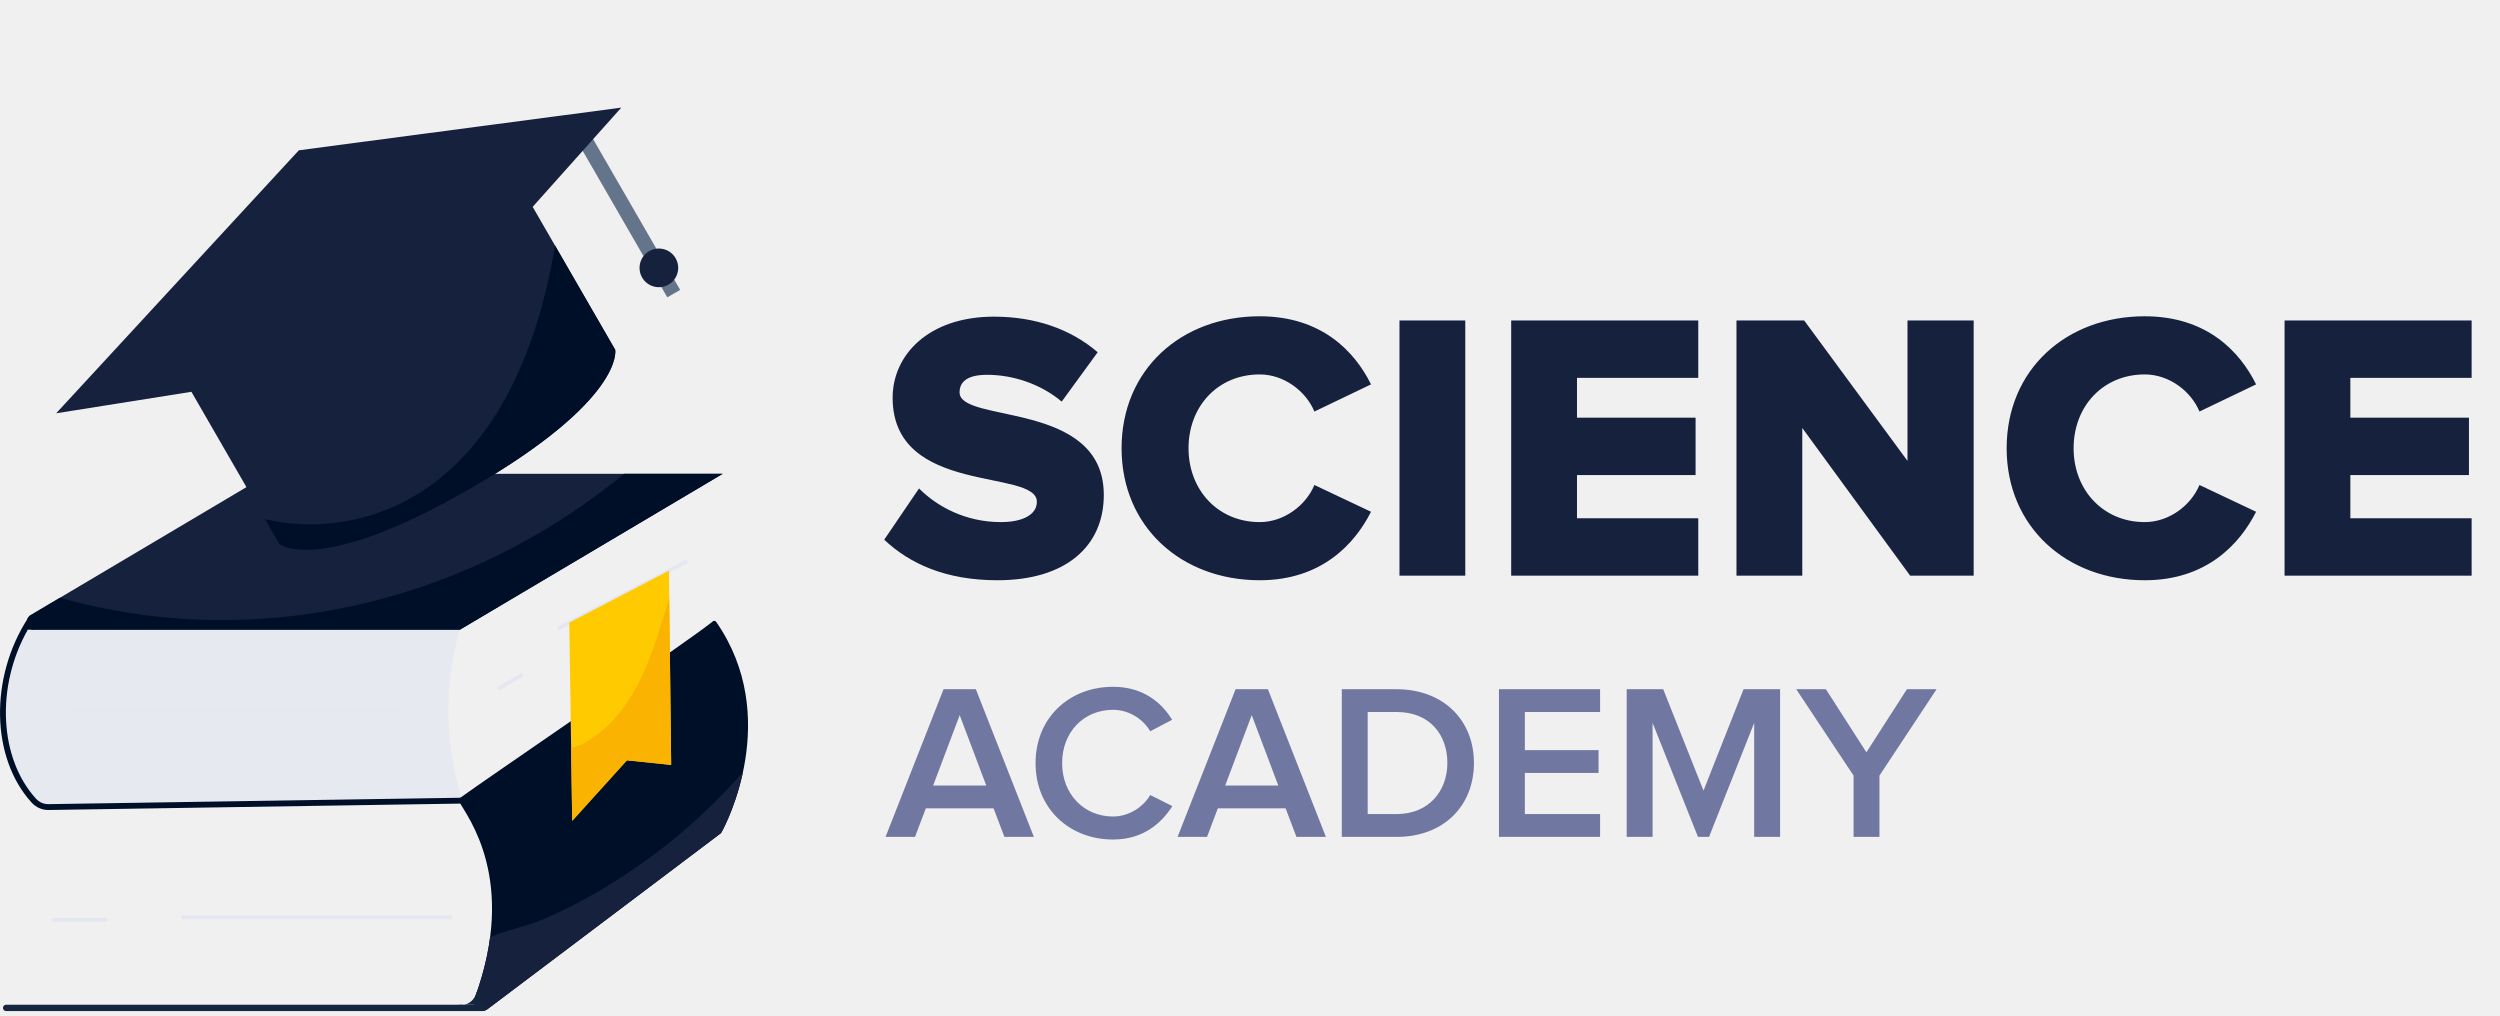
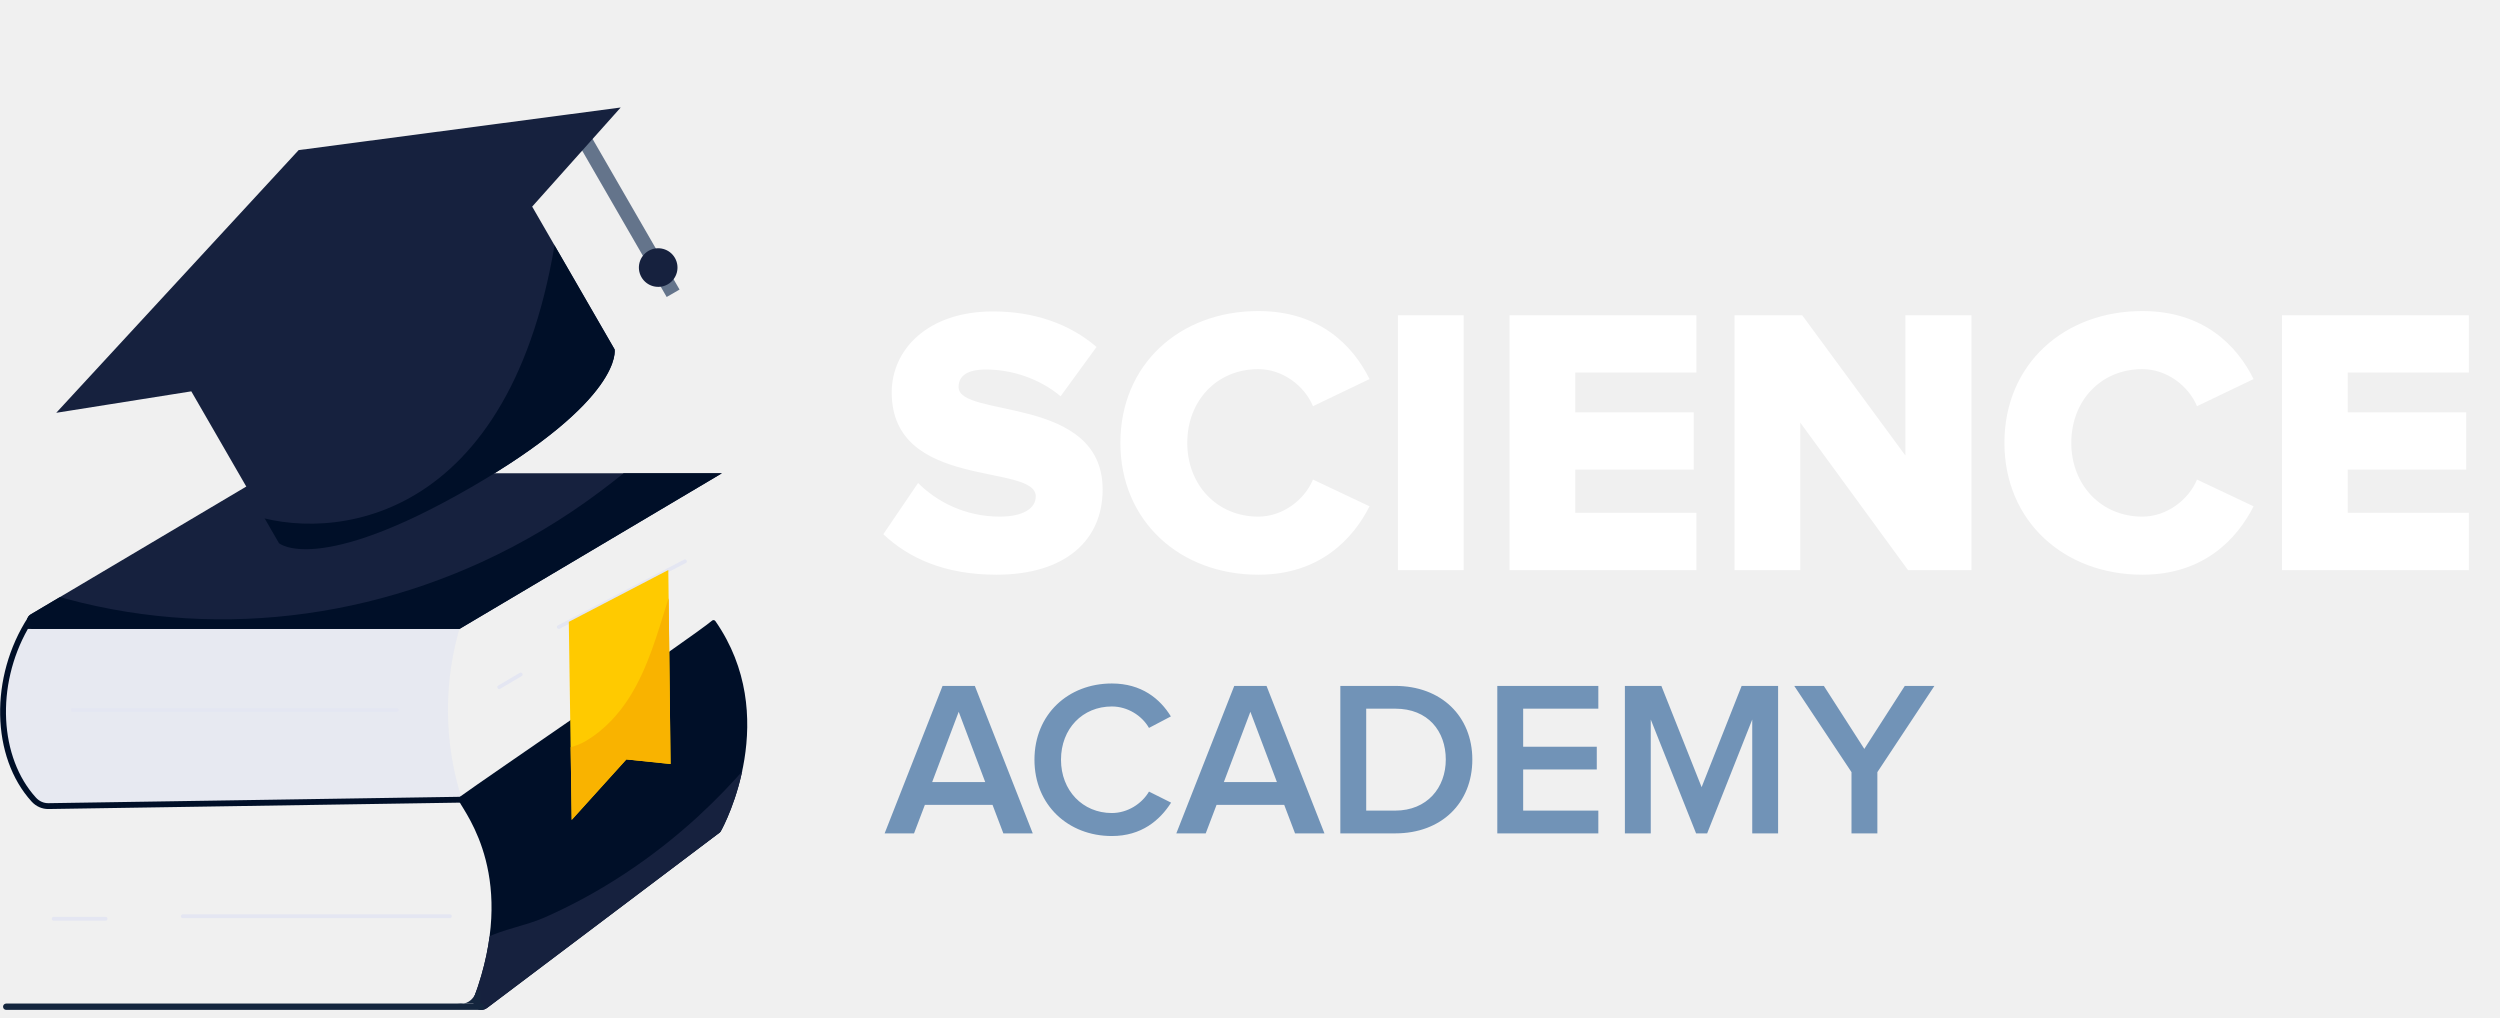
- <svg xmlns="http://www.w3.org/2000/svg" width="192" height="78" viewBox="0 0 192 78" fill="none">
-   <path d="M76.604 44.563C72.638 44.563 69.876 43.3 67.907 41.449L70.581 37.512C71.991 38.922 74.166 40.097 76.869 40.097C78.573 40.097 79.631 39.51 79.631 38.54C79.631 35.955 68.554 38.099 68.554 30.548C68.554 27.258 71.316 24.319 76.34 24.319C79.484 24.319 82.216 25.26 84.302 27.052L81.54 30.842C79.895 29.461 77.75 28.785 75.811 28.785C74.342 28.785 73.695 29.285 73.695 30.137C73.695 32.546 84.772 30.725 84.772 38.011C84.772 41.949 81.864 44.563 76.604 44.563ZM96.744 44.563C90.721 44.563 86.137 40.45 86.137 34.427C86.137 28.374 90.721 24.29 96.744 24.29C101.474 24.29 104.031 26.964 105.294 29.52L100.946 31.606C100.299 30.049 98.624 28.756 96.744 28.756C93.541 28.756 91.279 31.195 91.279 34.427C91.279 37.629 93.541 40.097 96.744 40.097C98.624 40.097 100.299 38.805 100.946 37.247L105.294 39.304C104.031 41.802 101.474 44.563 96.744 44.563ZM112.533 44.211H107.48V24.613H112.533V44.211ZM130.427 44.211H116.059V24.613H130.427V29.02H121.113V32.076H130.221V36.483H121.113V39.804H130.427V44.211ZM151.578 44.211H146.7L138.415 32.87V44.211H133.361V24.613H138.561L146.495 35.396V24.613H151.578V44.211ZM164.718 44.563C158.695 44.563 154.111 40.45 154.111 34.427C154.111 28.374 158.695 24.29 164.718 24.29C169.449 24.29 172.005 26.964 173.268 29.52L168.92 31.606C168.273 30.049 166.599 28.756 164.718 28.756C161.516 28.756 159.253 31.195 159.253 34.427C159.253 37.629 161.516 40.097 164.718 40.097C166.599 40.097 168.273 38.805 168.92 37.247L173.268 39.304C172.005 41.802 169.449 44.563 164.718 44.563ZM189.822 44.211H175.454V24.613H189.822V29.02H180.507V32.076H189.616V36.483H180.507V39.804H189.822V44.211Z" fill="#16213E" />
-   <path d="M79.4 64.272H77.139L76.306 62.078H71.105L70.272 64.272H68.011L72.464 52.933H74.946L79.4 64.272ZM75.745 60.328L73.705 54.922L71.665 60.328H75.745ZM85.481 64.475C82.132 64.475 79.531 62.096 79.531 58.611C79.531 55.109 82.132 52.746 85.481 52.746C87.759 52.746 89.187 53.919 90.02 55.279L88.337 56.163C87.793 55.211 86.688 54.514 85.481 54.514C83.237 54.514 81.571 56.214 81.571 58.611C81.571 60.974 83.237 62.708 85.481 62.708C86.688 62.708 87.793 61.994 88.337 61.059L90.037 61.909C89.17 63.269 87.759 64.475 85.481 64.475ZM101.828 64.272H99.567L98.734 62.078H93.532L92.7 64.272H90.439L94.892 52.933H97.374L101.828 64.272ZM98.173 60.328L96.133 54.922L94.094 60.328H98.173ZM107.283 64.272H103.05V52.933H107.266C110.818 52.933 113.198 55.279 113.198 58.594C113.198 61.943 110.818 64.272 107.283 64.272ZM107.266 62.52C109.731 62.52 111.158 60.753 111.158 58.594C111.158 56.418 109.799 54.684 107.283 54.684H105.039V62.52H107.266ZM122.887 64.272H115.119V52.933H122.887V54.684H117.108V57.608H122.768V59.359H117.108V62.52H122.887V64.272ZM136.711 64.272H134.722V55.517L131.254 64.272H130.404L126.919 55.517V64.272H124.93V52.933H127.735L130.829 60.719L133.906 52.933H136.711V64.272ZM144.343 64.272H142.354V59.563L137.951 52.933H140.229L143.34 57.778L146.451 52.933H148.729L144.343 59.563V64.272Z" fill="#7077A1" />
-   <path d="M35.553 61.589C35.553 61.588 35.553 61.588 35.553 61.588C34.099 57.194 34.063 52.325 35.45 47.903C35.501 47.745 35.388 47.584 35.223 47.587C31.8 47.662 2.922 48.279 2.542 47.948C2.139 47.596 1.494 49.797 0.823 50.983C0.232 52.026 0.221 54.574 0.227 55.165C0.228 55.249 0.234 55.332 0.244 55.415C0.536 57.947 1.025 59.248 2.253 61.001C2.782 61.756 3.669 62.168 4.591 62.151L35.55 61.592C35.552 61.592 35.553 61.59 35.553 61.589Z" fill="#3758F9" fill-opacity="0.05" />
-   <path d="M36.46 76.656C36.178 77.423 36.881 77.934 37.468 77.482L55.343 64.007C55.363 63.991 55.379 63.975 55.393 63.949C55.742 63.363 60.078 55.061 55.003 47.761C54.939 47.67 54.828 47.65 54.748 47.719C53.112 49.085 37.244 59.885 35.358 61.261C35.259 61.333 35.234 61.492 35.295 61.613C35.859 62.686 39.799 67.582 36.458 76.656H36.46Z" fill="#000F28" />
-   <path d="M35.323 48.359H2.578C2.049 48.359 1.878 47.523 2.351 47.244L20.093 36.719C20.458 36.502 20.861 36.389 21.274 36.389H55.502L35.323 48.359Z" fill="#16213E" />
-   <path d="M5.578 54.586H30.491" stroke="#E4E6F2" stroke-width="0.292" stroke-miterlimit="10" stroke-linecap="round" />
-   <path d="M4.117 70.644H8.107" stroke="#E4E6F2" stroke-width="0.292" stroke-miterlimit="10" stroke-linecap="round" />
-   <path d="M14.043 70.449H34.577" stroke="#E4E6F2" stroke-width="0.292" stroke-miterlimit="10" stroke-linecap="round" />
-   <path d="M42.957 48.212L52.656 43.158" stroke="#E4E6F2" stroke-width="0.292" stroke-miterlimit="10" stroke-linecap="round" />
-   <path d="M38.375 52.837L40.029 51.863" stroke="#E4E6F2" stroke-width="0.292" stroke-miterlimit="10" stroke-linecap="round" />
-   <mask id="mask0_39_14527" style="mask-type:alpha" maskUnits="userSpaceOnUse" x="35" y="47" width="23" height="31">
-     <path d="M36.46 76.656C36.178 77.423 36.881 77.934 37.468 77.482L55.343 64.007C55.363 63.991 55.379 63.975 55.393 63.949C55.742 63.363 60.078 55.061 55.003 47.761C54.939 47.67 54.828 47.65 54.748 47.719C53.112 49.085 37.244 59.885 35.358 61.261C35.259 61.333 35.234 61.492 35.295 61.613C35.859 62.686 39.799 67.582 36.458 76.656H36.46Z" fill="#000F28" />
+ <svg xmlns="http://www.w3.org/2000/svg" width="231" height="94" viewBox="0 0 231 94" fill="none">
+   <path d="M92.068 53.103C87.302 53.103 83.983 51.585 81.617 49.361L84.83 44.629C86.525 46.324 89.138 47.736 92.386 47.736C94.434 47.736 95.705 47.03 95.705 45.865C95.705 42.758 82.394 45.336 82.394 36.261C82.394 32.307 85.713 28.776 91.751 28.776C95.528 28.776 98.812 29.906 101.319 32.06L98 36.614C96.023 34.955 93.445 34.143 91.115 34.143C89.35 34.143 88.573 34.743 88.573 35.767C88.573 38.662 101.884 36.473 101.884 45.23C101.884 49.961 98.388 53.103 92.068 53.103ZM116.27 53.103C109.032 53.103 103.524 48.16 103.524 40.922C103.524 33.648 109.032 28.741 116.27 28.741C121.955 28.741 125.027 31.954 126.545 35.026L121.319 37.532C120.543 35.661 118.53 34.108 116.27 34.108C112.422 34.108 109.703 37.038 109.703 40.922C109.703 44.771 112.422 47.736 116.27 47.736C118.53 47.736 120.543 46.183 121.319 44.312L126.545 46.783C125.027 49.784 121.955 53.103 116.27 53.103ZM135.244 52.68H129.171V29.129H135.244V52.68ZM156.747 52.68H139.481V29.129H156.747V34.425H145.554V38.097H156.5V43.394H145.554V47.383H156.747V52.68ZM182.164 52.68H176.303L166.346 39.051V52.68H160.273V29.129H166.522L176.056 42.087V29.129H182.164V52.68ZM197.955 53.103C190.717 53.103 185.209 48.16 185.209 40.922C185.209 33.648 190.717 28.741 197.955 28.741C203.64 28.741 206.712 31.954 208.23 35.026L203.004 37.532C202.227 35.661 200.215 34.108 197.955 34.108C194.107 34.108 191.388 37.038 191.388 40.922C191.388 44.771 194.107 47.736 197.955 47.736C200.215 47.736 202.227 46.183 203.004 44.312L208.23 46.783C206.712 49.784 203.64 53.103 197.955 53.103ZM228.122 52.68H210.856V29.129H228.122V34.425H216.929V38.097H227.875V43.394H216.929V47.383H228.122V52.68Z" fill="white" />
+   <path d="M95.427 77.004H92.71L91.709 74.369H85.458L84.457 77.004H81.74L87.092 63.378H90.075L95.427 77.004ZM91.035 72.264L88.584 65.768L86.132 72.264H91.035ZM102.734 77.249C98.71 77.249 95.584 74.389 95.584 70.201C95.584 65.993 98.71 63.154 102.734 63.154C105.472 63.154 107.188 64.563 108.189 66.197L106.166 67.26C105.512 66.116 104.185 65.278 102.734 65.278C100.038 65.278 98.036 67.321 98.036 70.201C98.036 73.041 100.038 75.124 102.734 75.124C104.185 75.124 105.512 74.266 106.166 73.143L108.209 74.164C107.167 75.799 105.472 77.249 102.734 77.249ZM122.379 77.004H119.662L118.661 74.369H112.41L111.409 77.004H108.692L114.044 63.378H117.027L122.379 77.004ZM117.987 72.264L115.535 65.768L113.084 72.264H117.987ZM128.933 77.004H123.847V63.378H128.913C133.183 63.378 136.043 66.197 136.043 70.181C136.043 74.205 133.183 77.004 128.933 77.004ZM128.913 74.9C131.875 74.9 133.591 72.775 133.591 70.181C133.591 67.566 131.957 65.482 128.933 65.482H126.237V74.9H128.913ZM147.686 77.004H138.35V63.378H147.686V65.482H140.74V68.996H147.543V71.1H140.74V74.9H147.686V77.004ZM164.297 77.004H161.907V66.483L157.74 77.004H156.718L152.53 66.483V77.004H150.14V63.378H153.511L157.229 72.734L160.927 63.378H164.297V77.004ZM173.469 77.004H171.079V71.345L165.788 63.378H168.525L172.263 69.2L176.002 63.378H178.739L173.469 71.345V77.004Z" fill="#7193B7" />
+   <path d="M42.733 74.012C42.733 74.012 42.733 74.011 42.733 74.011C40.986 68.731 40.942 62.88 42.61 57.565C42.67 57.375 42.535 57.182 42.336 57.186C38.223 57.276 3.52 58.018 3.064 57.62C2.579 57.197 1.805 59.842 0.998 61.266C0.287 62.521 0.275 65.582 0.282 66.293C0.283 66.393 0.29 66.493 0.302 66.593C0.653 69.636 1.241 71.199 2.716 73.306C3.352 74.213 4.419 74.708 5.526 74.688L42.73 74.015C42.732 74.015 42.733 74.014 42.733 74.012Z" fill="#3758F9" fill-opacity="0.05" />
+   <path d="M43.823 92.118C43.484 93.04 44.329 93.654 45.034 93.111L66.515 76.918C66.538 76.898 66.558 76.879 66.575 76.848C66.994 76.144 72.204 66.167 66.106 57.395C66.029 57.285 65.896 57.262 65.799 57.344C63.833 58.986 44.765 71.965 42.499 73.619C42.379 73.705 42.349 73.896 42.422 74.041C43.101 75.331 47.836 81.215 43.82 92.118H43.823Z" fill="#000F28" />
+   <path d="M42.458 58.113H3.107C2.472 58.113 2.266 57.109 2.834 56.774L24.155 44.126C24.593 43.865 25.079 43.728 25.574 43.728H66.706L42.458 58.113Z" fill="#16213E" />
+   <path d="M6.717 65.598H36.655" stroke="#E4E6F2" stroke-width="0.351" stroke-miterlimit="10" stroke-linecap="round" />
+   <path d="M4.959 84.894H9.754" stroke="#E4E6F2" stroke-width="0.351" stroke-miterlimit="10" stroke-linecap="round" />
+   <path d="M16.889 84.66H41.565" stroke="#E4E6F2" stroke-width="0.351" stroke-miterlimit="10" stroke-linecap="round" />
+   <path d="M51.635 57.936L63.29 51.863" stroke="#E4E6F2" stroke-width="0.351" stroke-miterlimit="10" stroke-linecap="round" />
+   <path d="M46.125 63.494L48.113 62.324" stroke="#E4E6F2" stroke-width="0.351" stroke-miterlimit="10" stroke-linecap="round" />
+   <mask id="mask0_238_23086" style="mask-type:alpha" maskUnits="userSpaceOnUse" x="42" y="57" width="28" height="37">
+     <path d="M43.827 92.118C43.488 93.04 44.333 93.654 45.038 93.111L66.519 76.918C66.542 76.898 66.562 76.879 66.579 76.848C66.998 76.144 72.208 66.167 66.11 57.395C66.033 57.285 65.9 57.262 65.803 57.344C63.837 58.986 44.769 71.965 42.503 73.619C42.383 73.705 42.353 73.896 42.426 74.041C43.105 75.331 47.84 81.215 43.824 92.118H43.827Z" fill="#000F28" />
  </mask>
-   <g mask="url(#mask0_39_14527)">
-     <path d="M53.753 62.696C50.143 66.016 46.103 68.681 41.819 70.563C40.439 71.168 38.731 71.437 37.331 72.123C37.139 73.598 36.754 75.223 36.106 77C35.813 77.802 36.542 78.336 37.15 77.863L55.676 63.787C55.696 63.77 55.713 63.753 55.727 63.726C55.888 63.45 56.878 61.557 57.449 58.869C56.275 60.222 55.044 61.503 53.75 62.692L53.753 62.696Z" fill="#16213E" />
+   <g mask="url(#mask0_238_23086)">
+     <path d="M64.609 75.343C60.271 79.333 55.416 82.535 50.268 84.797C48.609 85.524 46.558 85.847 44.875 86.672C44.644 88.444 44.182 90.396 43.403 92.532C43.051 93.496 43.927 94.137 44.658 93.57L66.92 76.654C66.944 76.633 66.964 76.613 66.982 76.58C67.175 76.249 68.364 73.975 69.051 70.744C67.64 72.37 66.161 73.909 64.606 75.339L64.609 75.343Z" fill="#16213E" />
  </g>
-   <path d="M55.502 36.389H47.949C47.349 36.865 46.745 37.338 46.134 37.795C43.261 39.949 40.202 41.76 37.024 43.218C31.272 45.855 25.129 47.329 18.956 47.581C15.87 47.708 12.775 47.529 9.713 47.037C8.17 46.788 6.635 46.46 5.117 46.052C4.945 46.007 4.776 45.955 4.61 45.903L2.351 47.244C1.878 47.526 2.049 48.359 2.578 48.359H35.323L55.502 36.389Z" fill="#000F28" />
-   <rect x="0.227" y="77.164" width="36.981" height="0.487" rx="0.243" fill="#14263E" />
-   <path fill-rule="evenodd" clip-rule="evenodd" d="M2.533 47.703C2.601 47.598 2.571 47.459 2.467 47.392C2.363 47.324 2.223 47.354 2.156 47.458C-0.826 52.058 -0.689 58.213 2.424 61.633L2.424 61.633C2.773 62.017 3.244 62.215 3.727 62.208L3.727 62.208L35.556 61.713C35.681 61.711 35.779 61.609 35.778 61.485C35.776 61.361 35.673 61.262 35.549 61.264L3.72 61.758L3.72 61.758C3.368 61.764 3.02 61.62 2.756 61.33C-0.047 58.251 -0.341 52.737 2.135 48.359H2.56V48.164H2.248C2.339 48.009 2.434 47.855 2.533 47.703Z" fill="#000F28" />
-   <path d="M51.546 58.745L48.146 58.394L43.944 63.042L43.723 47.816L51.374 43.828L51.546 58.745Z" fill="#FFCA00" />
-   <path d="M48.411 53.57C47.573 54.91 46.45 56.124 45.089 56.942C44.671 57.193 44.267 57.345 43.863 57.453L43.944 63.042L48.146 58.394L51.545 58.745L51.399 45.99C51.371 46.07 51.343 46.15 51.319 46.228C50.527 48.746 49.811 51.331 48.411 53.57Z" fill="#F9B300" />
-   <path d="M35.641 77.165C36.246 77.051 36.541 76.506 36.62 76.191H36.912V77.165H35.641C35.498 77.191 35.338 77.194 35.16 77.165H35.641Z" fill="#14263E" />
-   <path d="M45.044 9.806L44.055 10.377L51.248 22.835L52.237 22.264L45.044 9.806Z" fill="#64748B" />
-   <path d="M51.344 21.858C52.054 21.448 52.297 20.54 51.887 19.831C51.477 19.121 50.569 18.877 49.86 19.287C49.15 19.697 48.907 20.605 49.316 21.315C49.726 22.024 50.634 22.268 51.344 21.858Z" fill="#16213E" />
-   <path fill-rule="evenodd" clip-rule="evenodd" d="M22.952 11.542L47.715 8.265L40.909 15.886L47.248 26.865C47.248 26.865 47.993 30.667 36.177 37.489C24.361 44.311 21.44 41.765 21.44 41.765L14.7 30.09L4.313 31.741L22.952 11.542Z" fill="#16213E" />
-   <mask id="mask1_39_14527" style="mask-type:alpha" maskUnits="userSpaceOnUse" x="4" y="8" width="44" height="35">
-     <path fill-rule="evenodd" clip-rule="evenodd" d="M22.952 11.542L47.715 8.265L40.909 15.886L47.248 26.865C47.248 26.865 47.993 30.667 36.177 37.489C24.361 44.311 21.44 41.765 21.44 41.765L14.7 30.09L4.313 31.741L22.952 11.542Z" fill="#1E293B" />
+   <path d="M66.706 43.728H57.629C56.908 44.301 56.184 44.869 55.449 45.418C51.996 48.007 48.32 50.183 44.502 51.935C37.589 55.104 30.207 56.875 22.789 57.179C19.08 57.331 15.361 57.116 11.682 56.525C9.827 56.225 7.983 55.832 6.158 55.341C5.952 55.287 5.749 55.224 5.55 55.162L2.834 56.774C2.266 57.112 2.472 58.113 3.107 58.113H42.458L66.706 43.728Z" fill="#000F28" />
+   <rect x="0.281" y="92.728" width="44.44" height="0.585" rx="0.292" fill="#14263E" />
+   <path fill-rule="evenodd" clip-rule="evenodd" d="M3.053 57.323C3.134 57.198 3.098 57.031 2.973 56.95C2.848 56.869 2.681 56.904 2.599 57.029C-0.984 62.558 -0.819 69.954 2.921 74.064L2.921 74.064C3.341 74.525 3.907 74.764 4.488 74.754L4.488 74.754L42.737 74.16C42.886 74.158 43.005 74.035 43.003 73.886C43 73.737 42.878 73.618 42.728 73.62L4.479 74.214L4.479 74.214C4.056 74.221 3.638 74.048 3.321 73.7C-0.048 69.999 -0.401 63.373 2.575 58.112H3.09V57.878H2.71C2.82 57.691 2.934 57.506 3.053 57.323Z" fill="#000F28" />
+   <path d="M61.958 70.594L57.872 70.172L52.823 75.757L52.557 57.46L61.752 52.668L61.958 70.594Z" fill="#FFCA00" />
+   <path d="M58.194 64.374C57.187 65.984 55.837 67.444 54.201 68.426C53.699 68.728 53.214 68.911 52.728 69.04L52.825 75.757L57.875 70.172L61.96 70.593L61.784 55.266C61.751 55.362 61.718 55.458 61.688 55.551C60.737 58.577 59.876 61.683 58.194 64.374Z" fill="#F9B300" />
+   <path d="M42.845 92.728C43.572 92.591 43.927 91.937 44.022 91.559H44.373V92.728H42.845C42.674 92.76 42.482 92.764 42.268 92.728H42.845Z" fill="#14263E" />
+   <path d="M54.146 11.784L52.957 12.471L61.601 27.442L62.79 26.756L54.146 11.784Z" fill="#64748B" />
+   <path d="M61.709 26.268C62.562 25.775 62.854 24.684 62.362 23.831C61.869 22.978 60.779 22.686 59.925 23.178C59.072 23.671 58.78 24.762 59.273 25.615C59.765 26.468 60.856 26.76 61.709 26.268Z" fill="#16213E" />
+   <path fill-rule="evenodd" clip-rule="evenodd" d="M27.594 13.87L57.353 9.932L49.173 19.091L56.789 32.283C56.789 32.283 57.684 36.852 43.485 45.05C29.286 53.248 25.776 50.188 25.776 50.188L17.677 36.16L5.196 38.143L27.594 13.87Z" fill="#16213E" />
+   <mask id="mask1_238_23086" style="mask-type:alpha" maskUnits="userSpaceOnUse" x="5" y="9" width="53" height="42">
+     <path fill-rule="evenodd" clip-rule="evenodd" d="M27.594 13.87L57.353 9.932L49.173 19.091L56.789 32.283C56.789 32.283 57.684 36.852 43.485 45.05C29.286 53.248 25.776 50.188 25.776 50.188L17.677 36.16L5.196 38.143L27.594 13.87Z" fill="#1E293B" />
  </mask>
-   <g mask="url(#mask1_39_14527)">
-     <path d="M43.087 15.57C40.408 39.678 26.345 41.687 19.648 39.678L21.657 44.533L36.557 39.678L50.453 28.796L43.087 15.57Z" fill="#000F28" />
+   <g mask="url(#mask1_238_23086)">
+     <path d="M51.789 18.711C48.57 47.682 31.671 50.096 23.623 47.682L26.037 53.516L43.943 47.682L60.641 34.605L51.789 18.711Z" fill="#000F28" />
  </g>
</svg>
